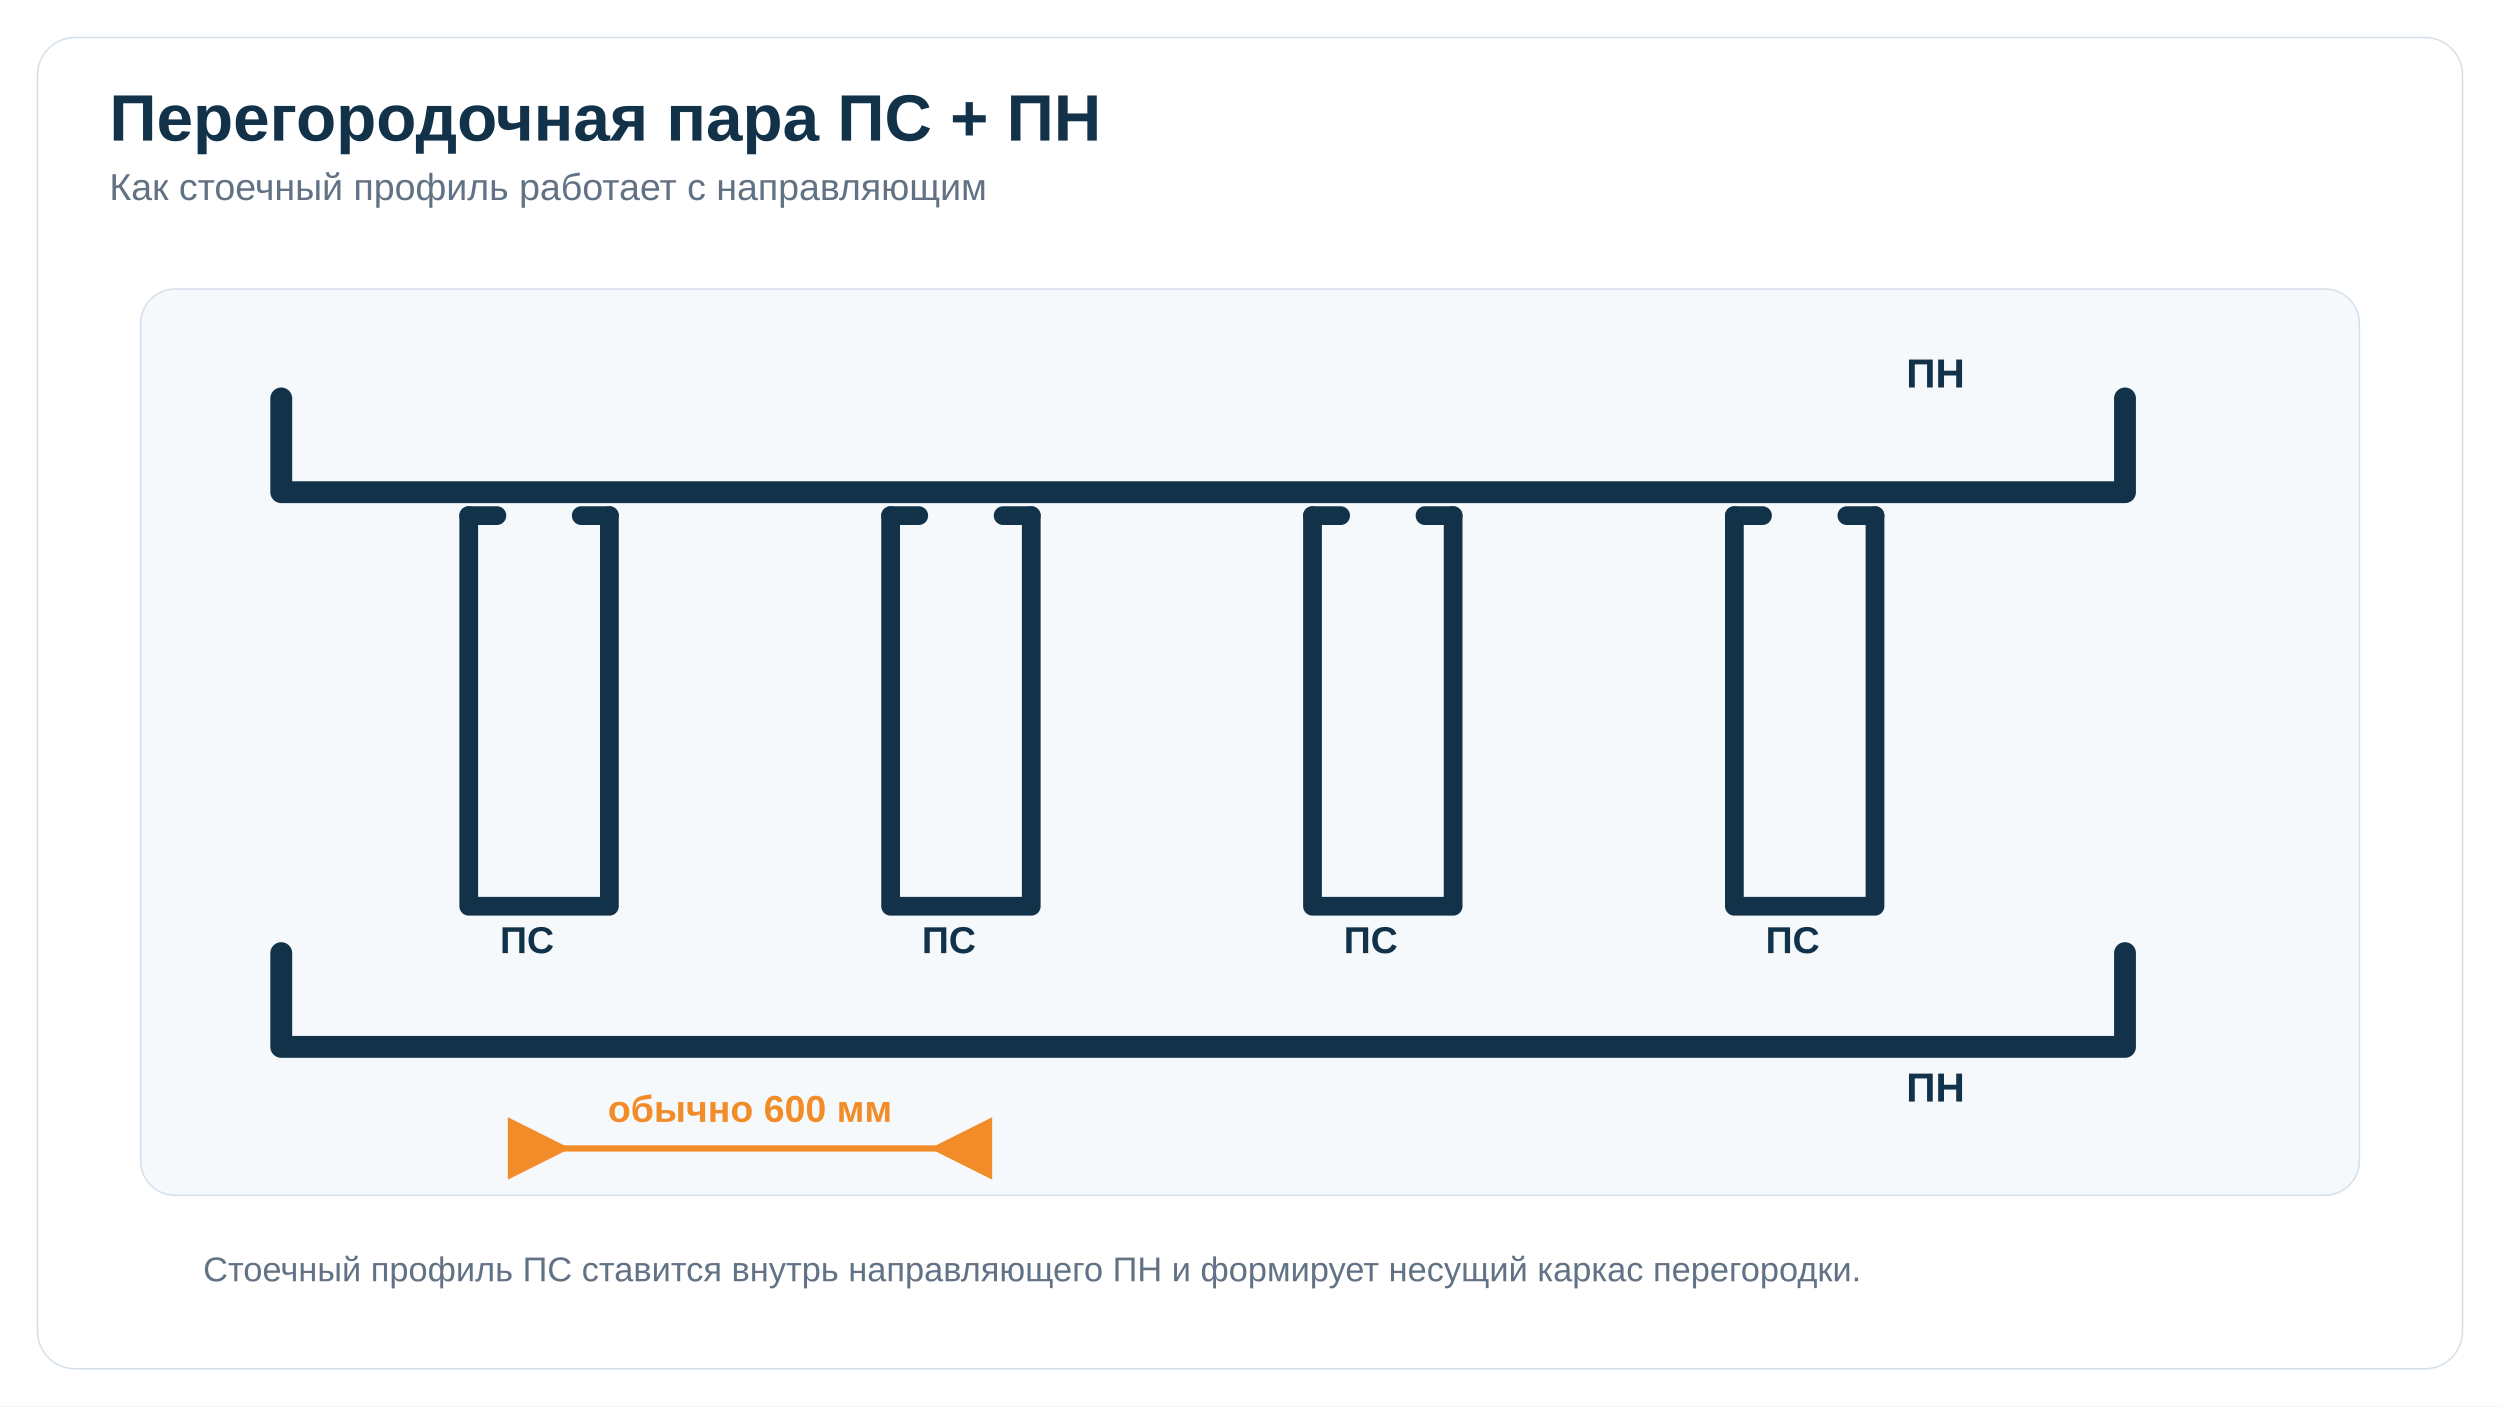
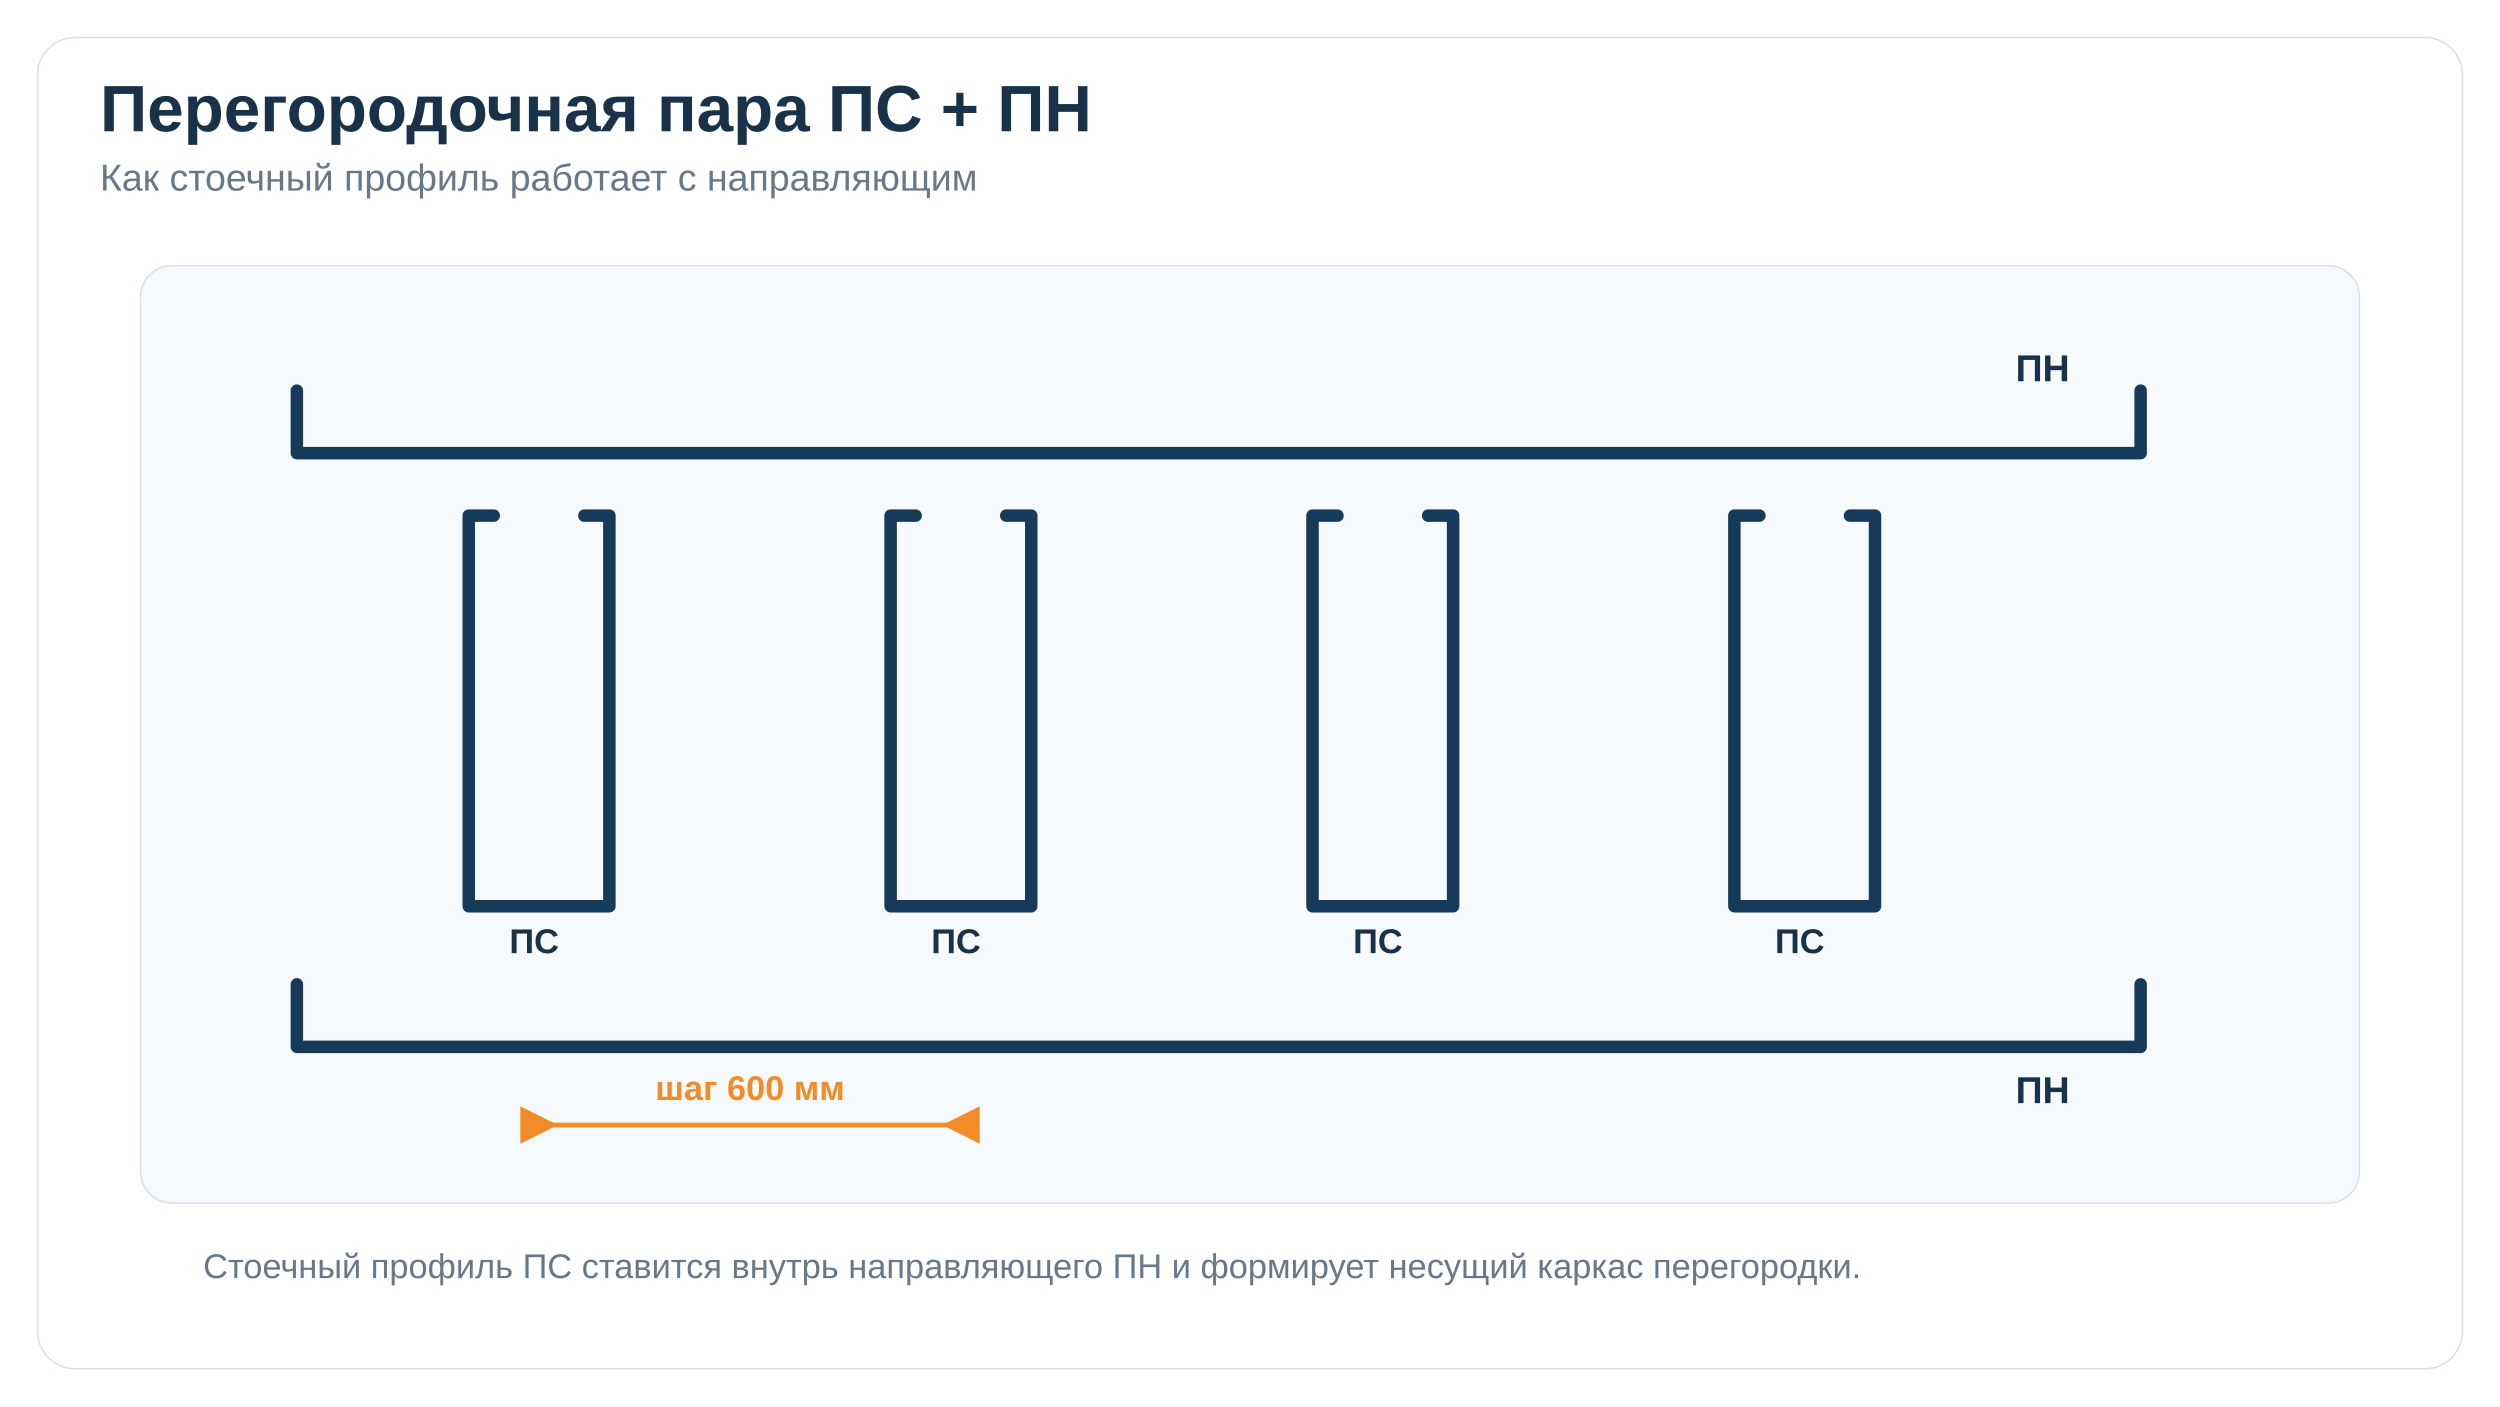
- <svg xmlns="http://www.w3.org/2000/svg" width="1600" height="900" viewBox="0 0 1600 900" fill="none">
+ <svg xmlns="http://www.w3.org/2000/svg" width="1600" height="900" viewBox="0 0 1600 900">
  <rect width="1600" height="900" fill="#ffffff" />
  <defs>
-     <marker id="arrow" markerWidth="10" markerHeight="10" refX="5" refY="5" orient="auto">
-       <path d="M0,5 L10,0 L10,10 Z" fill="#f28c28" />
+     <marker id="arr" markerWidth="8" markerHeight="8" refX="4" refY="4" orient="auto">
+       <path d="M0,4 L8,0 L8,8 Z" fill="#f28c28" />
    </marker>
-     <marker id="arrowStart" markerWidth="10" markerHeight="10" refX="5" refY="5" orient="auto">
-       <path d="M10,5 L0,0 L0,10 Z" fill="#f28c28" />
+     <marker id="arrS" markerWidth="8" markerHeight="8" refX="4" refY="4" orient="auto">
+       <path d="M8,4 L0,0 L0,8 Z" fill="#f28c28" />
    </marker>
  </defs>
-   <rect x="24" y="24" width="1552" height="852" rx="24" fill="#ffffff" stroke="#d6e0ea" />
-   <text x="70" y="90" fill="#12324a" font-size="42" font-family="Arial" font-weight="700">Перегородочная пара ПС + ПН</text>
-   <text x="70" y="128" fill="#627285" font-size="24" font-family="Arial">Как стоечный профиль работает с направляющим</text>
-   <rect x="90" y="185" width="1420" height="580" rx="22" fill="#f6f9fc" stroke="#d6e0ea" />
-   <path d="M 180 255 V 315 H 1360 V 255" stroke="#12324a" stroke-width="14" stroke-linecap="round" stroke-linejoin="round" />
-   <path d="M 180 610 V 670 H 1360 V 610" stroke="#12324a" stroke-width="14" stroke-linecap="round" stroke-linejoin="round" />
-   <text x="1220" y="248" fill="#12324a" font-size="26" font-family="Arial" font-weight="700">ПН</text>
-   <text x="1220" y="705" fill="#12324a" font-size="26" font-family="Arial" font-weight="700">ПН</text>
-   <path d="M 300 330 V 580 H 390 V 330" stroke="#12324a" stroke-width="12" stroke-linecap="round" stroke-linejoin="round" />
-   <line x1="300" y1="330" x2="318" y2="330" stroke="#12324a" stroke-width="12" stroke-linecap="round" />
-   <line x1="372" y1="330" x2="390" y2="330" stroke="#12324a" stroke-width="12" stroke-linecap="round" />
-   <text x="320" y="610" fill="#12324a" font-size="24" font-family="Arial" font-weight="700">ПС</text>
-   <path d="M 570 330 V 580 H 660 V 330" stroke="#12324a" stroke-width="12" stroke-linecap="round" stroke-linejoin="round" />
-   <line x1="570" y1="330" x2="588" y2="330" stroke="#12324a" stroke-width="12" stroke-linecap="round" />
-   <line x1="642" y1="330" x2="660" y2="330" stroke="#12324a" stroke-width="12" stroke-linecap="round" />
-   <text x="590" y="610" fill="#12324a" font-size="24" font-family="Arial" font-weight="700">ПС</text>
-   <path d="M 840 330 V 580 H 930 V 330" stroke="#12324a" stroke-width="12" stroke-linecap="round" stroke-linejoin="round" />
-   <line x1="840" y1="330" x2="858" y2="330" stroke="#12324a" stroke-width="12" stroke-linecap="round" />
-   <line x1="912" y1="330" x2="930" y2="330" stroke="#12324a" stroke-width="12" stroke-linecap="round" />
-   <text x="860" y="610" fill="#12324a" font-size="24" font-family="Arial" font-weight="700">ПС</text>
-   <path d="M 1110 330 V 580 H 1200 V 330" stroke="#12324a" stroke-width="12" stroke-linecap="round" stroke-linejoin="round" />
-   <line x1="1110" y1="330" x2="1128" y2="330" stroke="#12324a" stroke-width="12" stroke-linecap="round" />
-   <line x1="1182" y1="330" x2="1200" y2="330" stroke="#12324a" stroke-width="12" stroke-linecap="round" />
-   <text x="1130" y="610" fill="#12324a" font-size="24" font-family="Arial" font-weight="700">ПС</text>
-   <line x1="345" y1="735" x2="615" y2="735" stroke="#f28c28" stroke-width="4" marker-start="url(#arrowStart)" marker-end="url(#arrow)" />
-   <text x="480" y="718" fill="#f28c28" font-size="24" font-family="Arial" font-weight="700" text-anchor="middle">обычно 600 мм</text>
-   <text x="130" y="820" fill="#627285" font-size="22" font-family="Arial">Стоечный профиль ПС ставится внутрь направляющего ПН и формирует несущий каркас перегородки.</text>
+   <rect x="24" y="24" width="1552" height="852" rx="24" fill="#ffffff" stroke="#d7e1ea" />
+   <text x="64" y="84" fill="#18324a" font-family="Arial" font-size="42" font-weight="700">Перегородочная пара ПС + ПН</text>
+   <text x="64" y="122" fill="#66788a" font-family="Arial" font-size="24">Как стоечный профиль работает с направляющим</text>
+   <rect x="90" y="170" width="1420" height="600" rx="20" fill="#f7fafc" stroke="#d7e1ea" />
+   <path d="M 190 250 V 290 H 1370 V 250" fill="none" stroke="#163a59" stroke-width="8" stroke-linecap="round" stroke-linejoin="round" />
+   <path d="M 190 630 V 670 H 1370 V 630" fill="none" stroke="#163a59" stroke-width="8" stroke-linecap="round" stroke-linejoin="round" />
+   <text x="1290" y="244" fill="#18324a" font-size="24" font-family="Arial" font-weight="700">ПН</text>
+   <text x="1290" y="706" fill="#18324a" font-size="24" font-family="Arial" font-weight="700">ПН</text>
+   <path d="M 300 330 H 316 M 374 330 H 390 M 300 330 V 580 H 390 V 330" fill="none" stroke="#163a59" stroke-width="8" stroke-linecap="round" stroke-linejoin="round" />
+   <text x="326" y="610" fill="#18324a" font-size="22" font-family="Arial" font-weight="700">ПС</text>
+   <path d="M 570 330 H 586 M 644 330 H 660 M 570 330 V 580 H 660 V 330" fill="none" stroke="#163a59" stroke-width="8" stroke-linecap="round" stroke-linejoin="round" />
+   <text x="596" y="610" fill="#18324a" font-size="22" font-family="Arial" font-weight="700">ПС</text>
+   <path d="M 840 330 H 856 M 914 330 H 930 M 840 330 V 580 H 930 V 330" fill="none" stroke="#163a59" stroke-width="8" stroke-linecap="round" stroke-linejoin="round" />
+   <text x="866" y="610" fill="#18324a" font-size="22" font-family="Arial" font-weight="700">ПС</text>
+   <path d="M 1110 330 H 1126 M 1184 330 H 1200 M 1110 330 V 580 H 1200 V 330" fill="none" stroke="#163a59" stroke-width="8" stroke-linecap="round" stroke-linejoin="round" />
+   <text x="1136" y="610" fill="#18324a" font-size="22" font-family="Arial" font-weight="700">ПС</text>
+   <line x1="345" y1="720" x2="615" y2="720" stroke="#f28c28" stroke-width="3" marker-start="url(#arrS)" marker-end="url(#arr)" />
+   <text x="480" y="704" text-anchor="middle" fill="#f28c28" font-size="22" font-family="Arial" font-weight="700">шаг 600 мм</text>
+   <text x="130" y="818" fill="#66788a" font-size="22" font-family="Arial">Стоечный профиль ПС ставится внутрь направляющего ПН и формирует несущий каркас перегородки.</text>
</svg>
